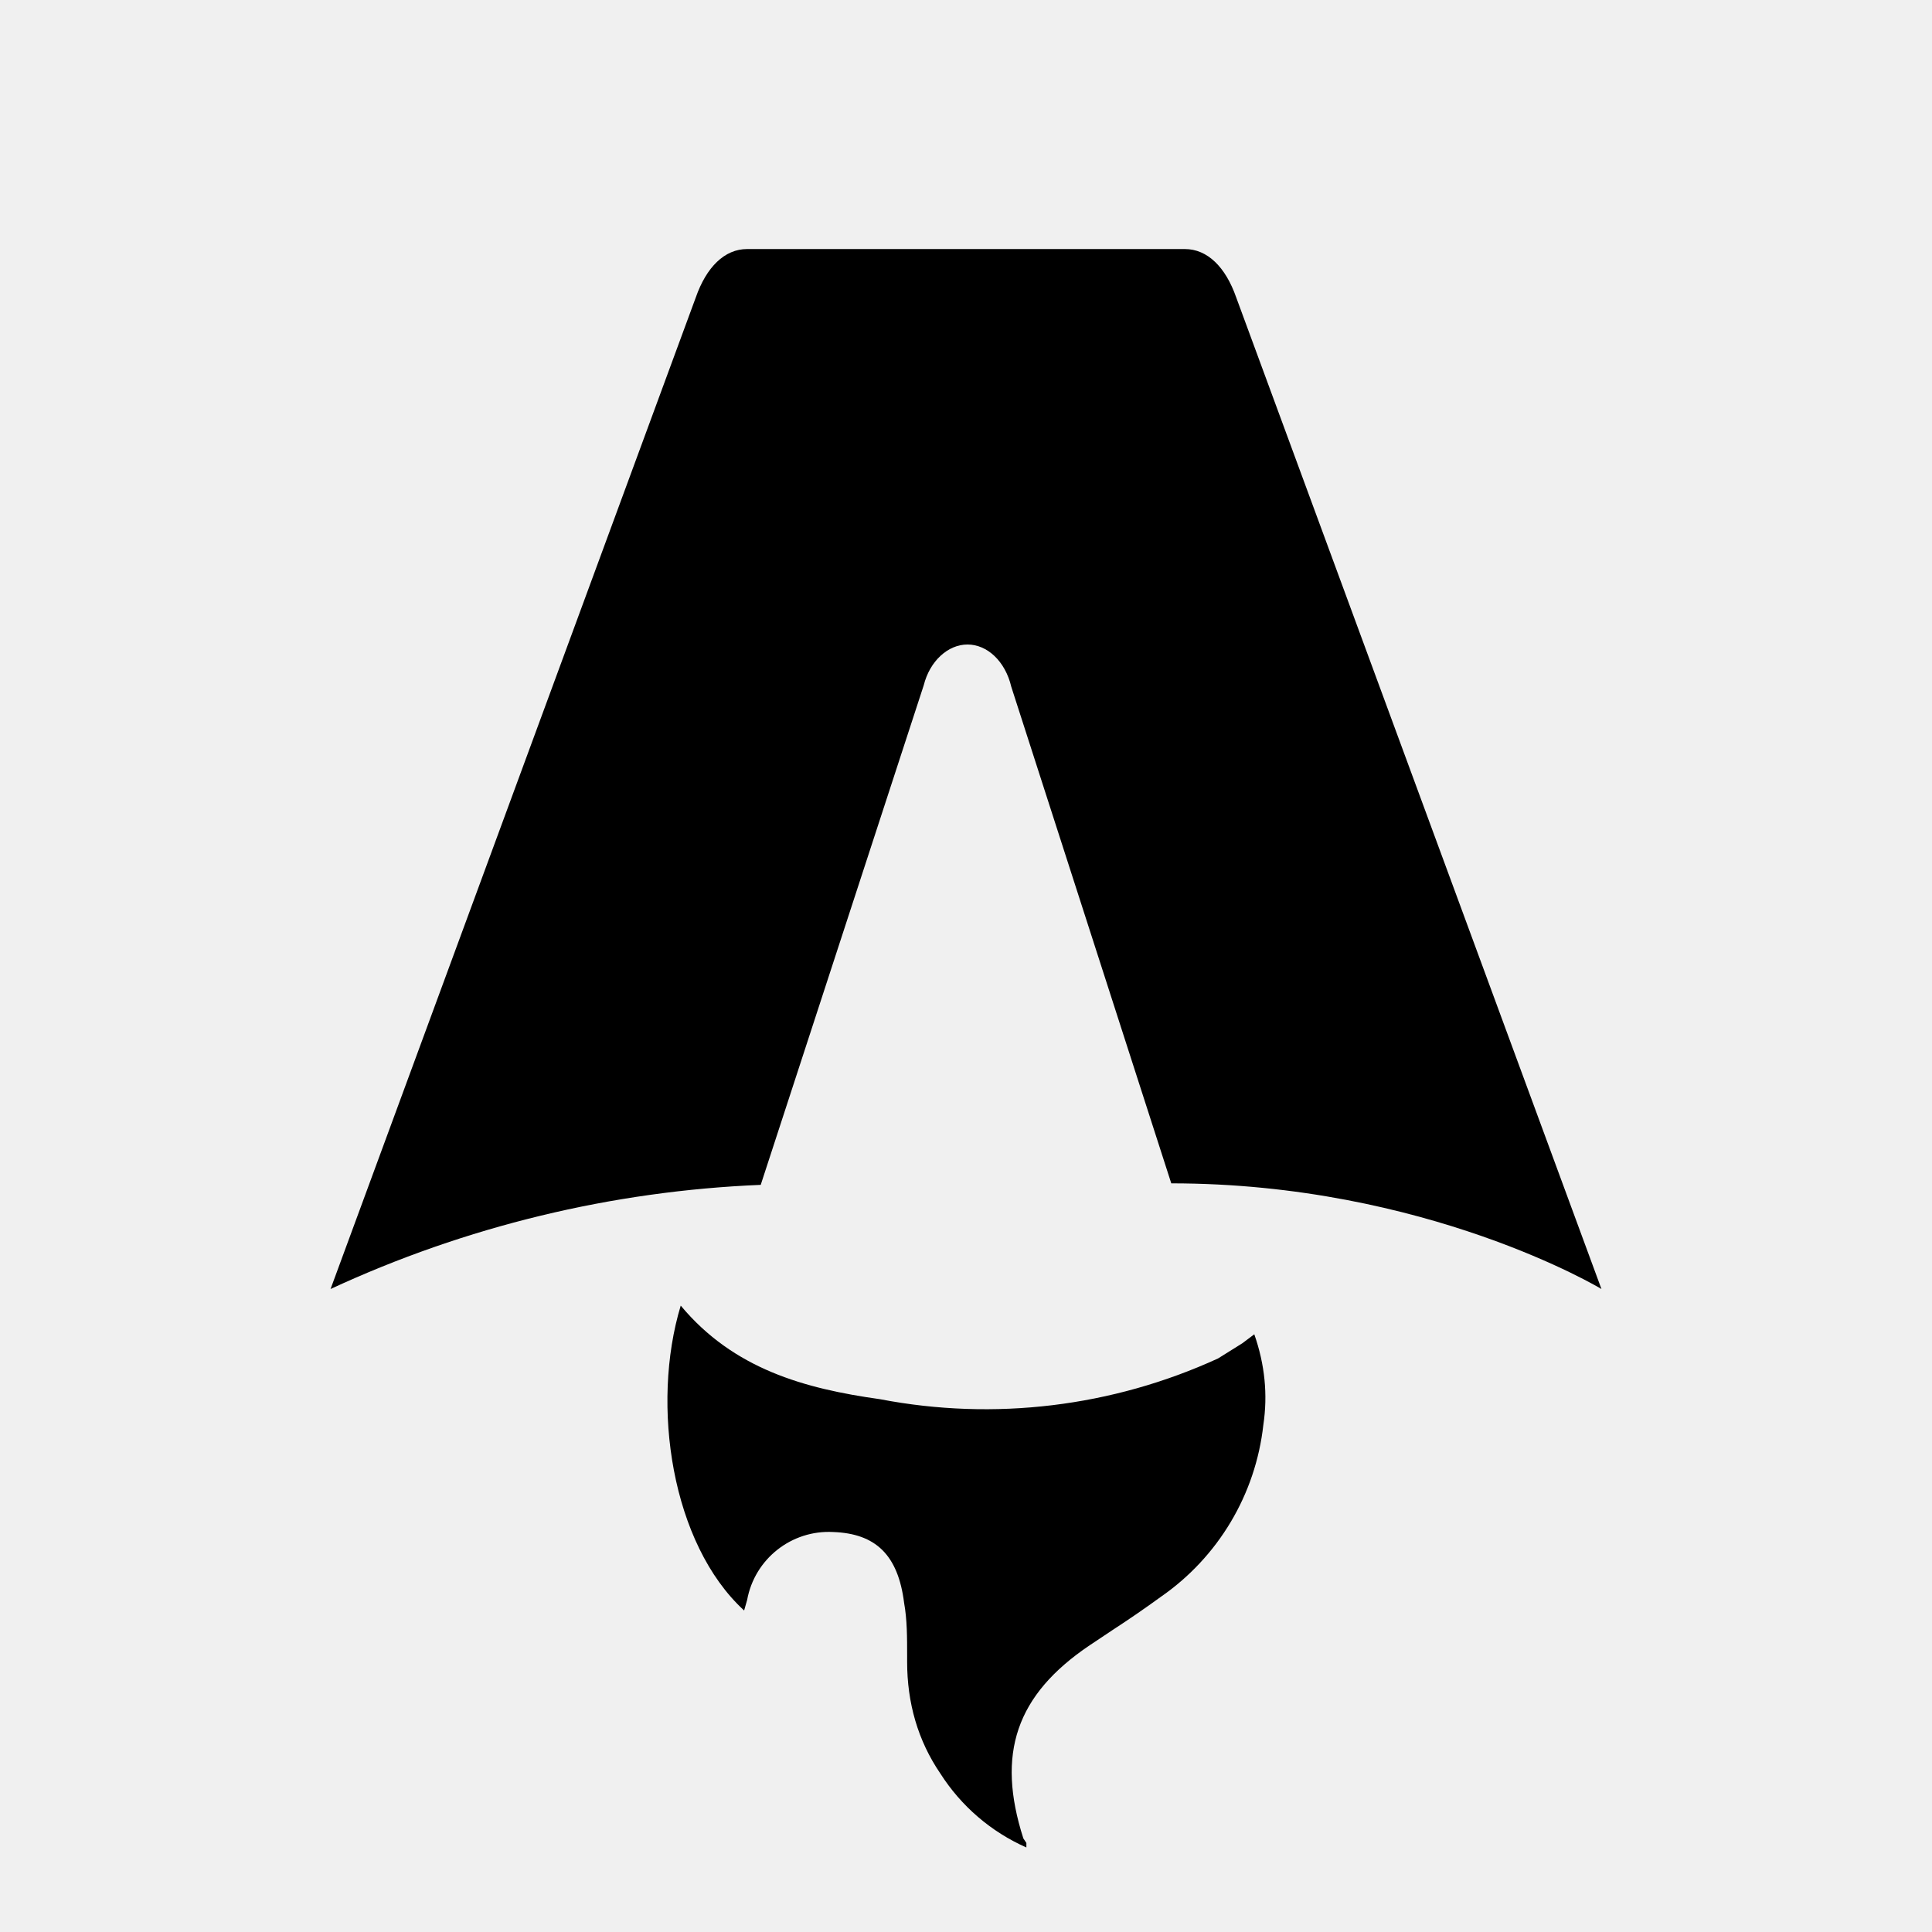
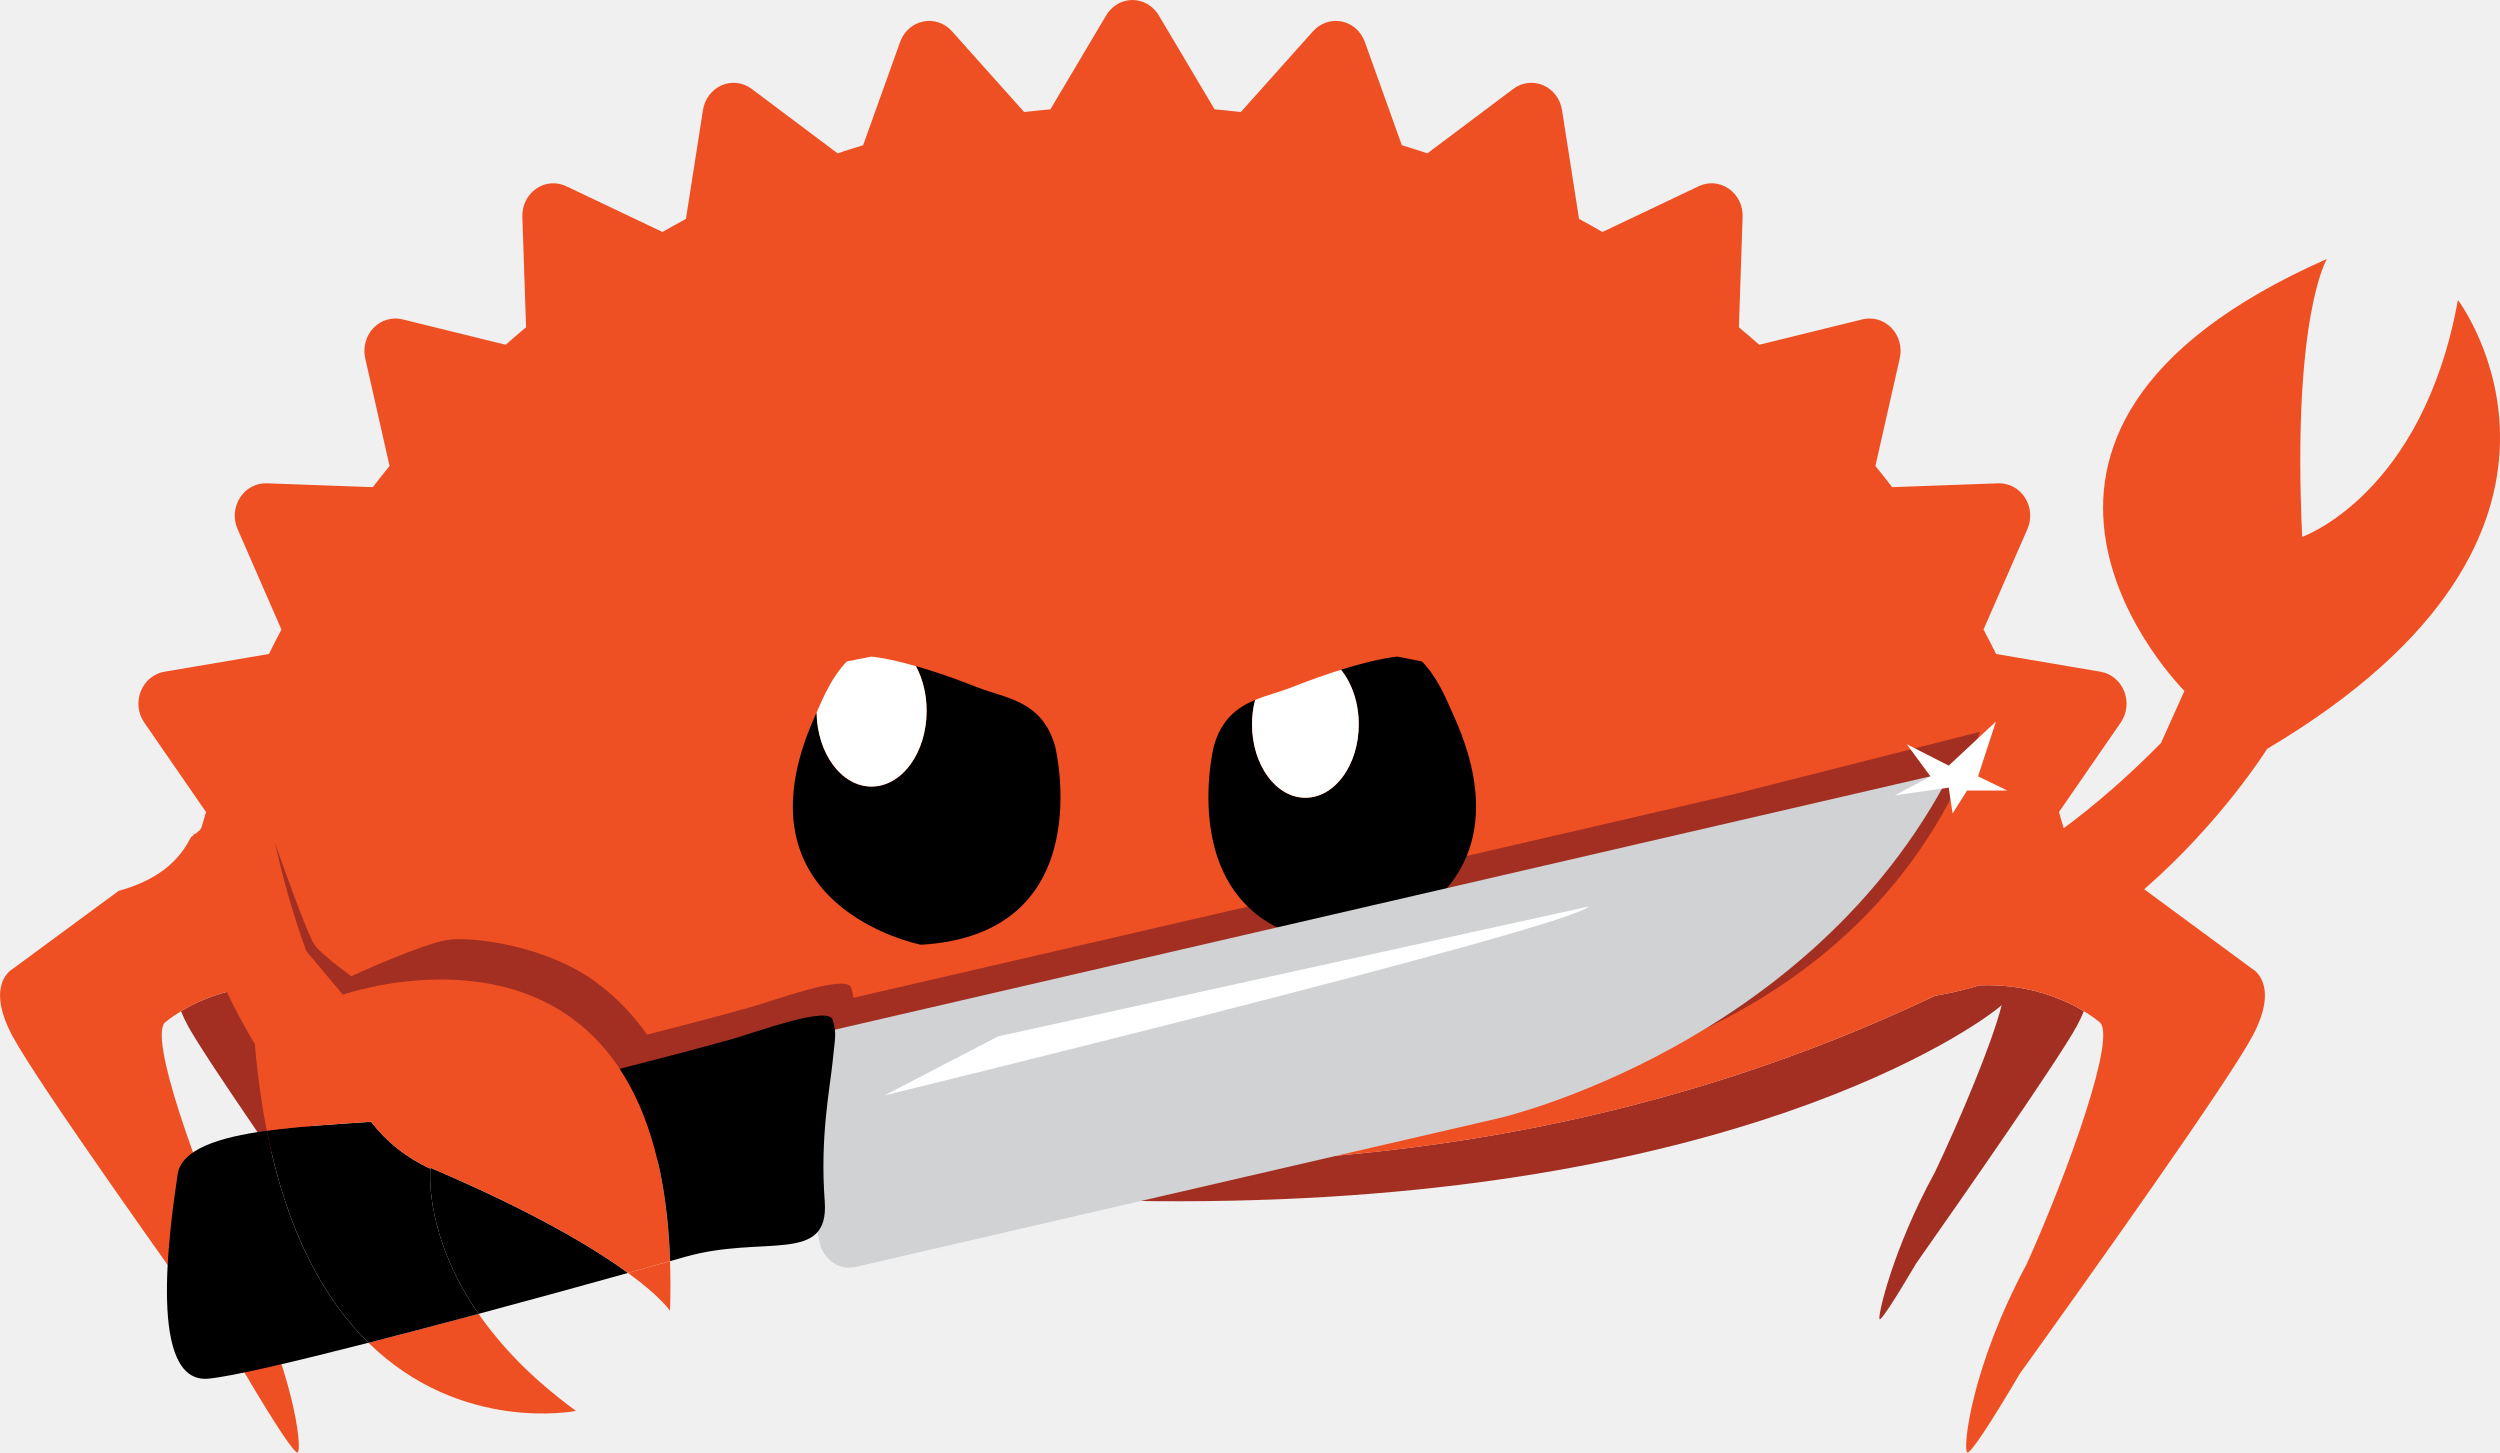
- <svg xmlns="http://www.w3.org/2000/svg" fill="none" viewBox="0 0 128 128">
-   <path d="M50.4 78.5a75.1 75.1 0 0 0-28.5 6.9l24.2-65.7c.7-2 1.9-3.2 3.4-3.2h29c1.5 0 2.7 1.2 3.4 3.2l24.2 65.7s-11.6-7-28.5-7L67 45.5c-.4-1.7-1.6-2.8-2.9-2.8-1.3 0-2.5 1.1-2.9 2.7L50.4 78.5Zm-1.1 28.2Zm-4.2-20.2c-2 6.6-.6 15.8 4.2 20.2a17.5 17.5 0 0 1 .2-.7 5.5 5.5 0 0 1 5.7-4.5c2.8.1 4.3 1.5 4.7 4.7.2 1.1.2 2.3.2 3.5v.4c0 2.7.7 5.2 2.2 7.4a13 13 0 0 0 5.7 4.9v-.3l-.2-.3c-1.8-5.6-.5-9.5 4.4-12.8l1.5-1a73 73 0 0 0 3.2-2.2 16 16 0 0 0 6.8-11.4c.3-2 .1-4-.6-6l-.8.6-1.6 1a37 37 0 0 1-22.4 2.7c-5-.7-9.7-2-13.2-6.2Z" />
-   <style>
-         path { fill: #000; }
-         @media (prefers-color-scheme: dark) {
-             path { fill: #FFF; }
-         }
+ <svg xmlns="http://www.w3.org/2000/svg" id="Layer_1" data-name="Layer 1" viewBox="0 0 748.53 434.88">
+   <defs>
+     <style>
+       .cls-1 {
+         fill: #fff;
+       }
+ 
+       .cls-2 {
+         fill: #ef5023;
+       }
+ 
+       .cls-3 {
+         fill: #a32f22;
+       }
+ 
+       .cls-4 {
+         fill: #d0d2d3;
+       }
    </style>
+   </defs>
+   <g>
+     <g>
+       <path class="cls-3" d="m592.59,295.03c-4.29,1.32-8.69,2.36-13.21,3.1-79.56,37.91-160.95,50.43-234.38,50.17v-.14c-1.97.04-3.95.07-5.93.1-1.98-.03-3.96-.05-5.93-.1v.14c-73.43.26-154.82-12.26-234.38-50.17-4.52-.73-8.93-1.78-13.21-3.1-14.86-.6-25.68,4.31-31.35,7.73.53,1.34,1.19,2.78,2.04,4.35,5.57,10.19,33.45,50.21,48.15,71.17,6.32,10.72,10.61,17.33,10.98,16.7.58-.99-3.97-20.96-16.53-43.9-7.65-16.04-17.23-38.85-20.04-50.12,8.03,7.01,81.2,58.54,245.81,58.71,4.9,0,9.7-.04,14.45-.11,4.75.07,9.55.12,14.45.11,164.61-.16,237.78-51.69,245.81-58.71-2.81,11.27-12.39,34.08-20.04,50.12-12.56,22.94-17.11,42.91-16.53,43.9.37.62,4.66-5.99,10.98-16.7,14.71-20.96,42.58-60.98,48.15-71.17.86-1.57,1.52-3.01,2.04-4.35-5.67-3.42-16.49-8.33-31.35-7.73Z" />
+       <path class="cls-2" d="m735.93,89.83c-10.57,58.39-46.63,70.91-46.63,70.91-3.07-66.1,7.4-83.21,7.4-83.21-119.58,52.82-42.66,129.34-42.66,129.34l-7.02,15.6c-10.3,10.47-20.08,18.82-29.13,25.51-.46-1.62-.93-3.24-1.41-4.85l18.49-26.79c1.89-2.72,2.27-6.27,1.04-9.37-1.23-3.09-3.91-5.31-7.09-5.85l-31.27-5.31c-1.21-2.47-2.48-4.91-3.76-7.32l13.14-30.08c1.35-3.06,1.07-6.62-.73-9.4-1.79-2.79-4.81-4.43-8.04-4.3l-31.73,1.15c-1.64-2.14-3.31-4.26-5.01-6.34l7.29-32.24c.74-3.27-.19-6.7-2.47-9.08-2.27-2.37-5.56-3.35-8.69-2.58l-30.91,7.6c-2-1.77-4.04-3.51-6.09-5.23l1.11-33.09c.12-3.35-1.44-6.53-4.12-8.39-2.68-1.87-6.08-2.15-9.01-.76l-28.83,13.71c-2.32-1.33-4.66-2.65-7.02-3.93l-5.1-32.61c-.52-3.3-2.64-6.11-5.62-7.39-2.97-1.29-6.37-.87-8.97,1.09l-25.71,19.29c-2.53-.84-5.08-1.65-7.65-2.42l-11.08-30.93c-1.13-3.15-3.73-5.47-6.89-6.12-3.16-.64-6.41.45-8.6,2.89l-21.64,24.21c-2.61-.3-5.23-.57-7.86-.8l-16.71-28.15c-.53-.89-1.19-1.66-1.94-2.31v-.04c-.08-.07-.17-.12-.26-.19-.23-.19-.47-.36-.72-.52-.15-.1-.28-.2-.43-.29-.38-.22-.78-.41-1.18-.58-.17-.07-.35-.12-.52-.18-.28-.09-.57-.18-.86-.24-.18-.04-.36-.08-.55-.11-.41-.07-.83-.11-1.25-.12-.04,0-.09-.01-.13-.01,0,0-.02,0-.03,0s-.02,0-.03,0c-.05,0-.09.01-.13.01-.42,0-.84.05-1.25.12-.19.03-.37.07-.55.11-.29.07-.58.15-.86.24-.18.06-.35.11-.52.18-.41.16-.8.35-1.18.58-.15.09-.29.19-.43.29-.25.16-.49.33-.72.52-.08.07-.18.12-.26.19v.04c-.75.65-1.42,1.42-1.94,2.31l-16.71,28.15c-2.62.23-5.24.5-7.86.8l-21.64-24.21c-2.19-2.45-5.44-3.54-8.6-2.89-3.17.65-5.77,2.97-6.89,6.12l-11.08,30.93c-2.57.77-5.12,1.58-7.65,2.42l-25.71-19.29c-2.61-1.96-6-2.38-8.97-1.09-2.98,1.28-5.1,4.09-5.62,7.39l-5.1,32.61c-2.36,1.28-4.7,2.6-7.02,3.93l-28.83-13.71c-2.93-1.39-6.33-1.11-9.01.76-2.68,1.86-4.24,5.04-4.12,8.39l1.11,33.09c-2.06,1.71-4.09,3.46-6.09,5.23l-30.91-7.6c-3.13-.77-6.43.21-8.69,2.58-2.28,2.38-3.21,5.81-2.47,9.08l7.29,32.24c-1.7,2.08-3.37,4.2-5.01,6.34l-31.73-1.15c-3.23-.13-6.26,1.5-8.04,4.3-1.79,2.78-2.08,6.34-.73,9.4l13.14,30.08c-1.27,2.41-2.54,4.85-3.76,7.32l-31.27,5.31c-3.18.54-5.86,2.76-7.09,5.85-1.23,3.11-.85,6.65,1.04,9.37l18.49,26.79c-.44,1.47-.86,2.95-1.29,4.43-.06.2-.6,1.22-.8,1.24-.56.05-.87,1.29-1.54.78-.23,1.29-.4.16-1.12,1.54-4.61,8.93-12.68,13.17-21.44,15.64l-31.72,23.36s-8.44,4.41,0,20.15c7.44,13.88,48.12,71.04,69.63,101.02,8.72,14.8,14.83,24.11,15.73,23.57,1.42-.85-1.04-25.23-17.84-56.49-12.35-27.53-27.38-69.11-21.58-72.47,0,0,1.58-1.37,4.5-3.13,5.67-3.42,16.49-8.33,31.35-7.73,4.29,1.32,8.69,2.36,13.21,3.1,81.7,38.93,165.35,51.09,240.31,50.13,74.97.96,158.61-11.19,240.31-50.13,4.52-.73,8.93-1.78,13.21-3.1,14.86-.6,25.68,4.31,31.35,7.73,2.92,1.76,4.5,3.13,4.5,3.13,5.8,3.36-9.22,44.95-21.58,72.47-16.8,31.26-19.26,55.64-17.84,56.49.9.54,7.01-8.77,15.73-23.57,21.52-29.98,62.19-87.13,69.63-101.02,8.44-15.74,0-20.15,0-20.15l-32.4-23.87c23.17-20.15,36.83-42.05,36.83-42.05,109.71-65.03,57.12-134.37,57.12-134.37Z" />
+     </g>
+     <path class="cls-3" d="m82.41,252.57s9.62,27.69,11.98,30.64,10.77,9.08,10.77,9.08c0,0,21.1-9.67,28.77-10.85,7.67-1.18,29.36,1.8,43.83,12.13,14.46,10.33,22.09,25.06,22.98,30.37s-13.98,10.62-13.98,10.62l-41.61-24.2-39.25,3.5s-19.77-20.33-20.36-21.51-13.28-32.83-13.28-32.83l10.16-6.96Z" />
+     <g>
+       <path class="cls-2" d="m172.48,422.45c-13.41-9.75-22.72-19.74-29.19-29.07-11.08,2.97-22.39,5.96-32.97,8.66,27.87,27.31,62.16,20.4,62.16,20.4Z" />
+       <path class="cls-2" d="m200.61,392.46c.18-5.23.16-10.16.01-14.87-3.5.99-7.75,2.19-12.58,3.54,9.92,7.24,12.57,11.33,12.57,11.33Z" />
+       <path d="m79.89,338.55c-14.28,1.96-25.59,5.47-26.72,13.14-2.66,18.02-8.79,62.74,9.2,61.1,6.92-.63,25.84-5.09,47.95-10.75-12.83-12.57-24.3-32.4-30.44-63.5Z" />
+       <path d="m143.29,393.38c16.49-4.42,32.46-8.82,44.75-12.25-10.24-7.48-28.24-18.31-59.15-31.49,0,0-2.27,19.69,14.41,43.75Z" />
+       <path d="m111.11,335.87c-10.27.72-21.44,1.34-31.22,2.68,6.14,31.09,17.61,50.92,30.44,63.5,10.58-2.71,21.89-5.69,32.97-8.66-15.56-22.44-14.63-41.07-14.43-43.48-7.06-3.16-13.22-8.09-17.75-14.04Z" />
+       <path class="cls-2" d="m185.56,320.01c-27.54-41.66-82.9-22.18-82.9-22.18l-10.99-13.1c-4.2-11.72-7.17-22.43-9.26-32.16-3.27-3.41-7.06-6.03-11.41-5.96-3.58.05-9.46,1.67-12.19,3.84-2.99,2.38-3.36,7.11-4.61,10.83l.23-.12c8.08,29.62,21.87,51.44,21.87,51.44.81,9.43,2.03,18.04,3.59,25.95,9.79-1.34,20.97-1.96,31.25-2.68,0,0-.02,0-.03,0,4.53,5.95,10.69,10.88,17.75,14.04.01-.17.02-.27.02-.27,30.91,13.19,48.91,24.02,59.15,31.49,4.83-1.35,9.08-2.54,12.58-3.54-.85-26.42-6.66-44.86-15.07-57.58Z" />
+     </g>
+     <g>
+       <path class="cls-3" d="m519.55,237.69l-282.3,65.28,14.11,61s1.03,2.84,4,4.77c2.81,1.83,6.05,1.12,6.05,1.12l193.19-44.67s104.31-10.99,138.25-106.1l-73.3,18.6Z" />
+       <path class="cls-3" d="m254.86,295.78c-1.27-4.34-22.96,3.74-29.83,5.69-9.21,2.61-21.33,5.77-33.91,8.99,8.41,12.72,14.21,31.16,15.07,57.58,1.63-.46,3.11-.88,4.39-1.25,23.64-6.77,43.37,2.49,41.91-16.75-1.46-19.24,1.62-34.05,2.36-41.66.72-7.44,1.29-8.25.02-12.59Z" />
+     </g>
+     <g>
+       <path d="m435.37,214.53c-2.45-5.48-4.89-11.61-9.61-16.48l-7.27-1.45s-5.38.3-16.99,3.93c3.26,4.03,5.32,9.85,5.32,16.35,0,12.14-7.16,21.98-15.98,21.98s-15.98-9.84-15.98-21.98c0-2.56.34-5.01.92-7.3-5.27,2.21-10.1,5.73-12.35,13.87,0,0-13.97,56.27,40.12,59.44,0,0,57.45-11.07,31.82-68.36Z" />
+       <path class="cls-1" d="m390.85,238.86c8.83,0,15.98-9.84,15.98-21.98,0-6.5-2.06-12.33-5.32-16.35-4.15,1.3-9.09,3.01-14.89,5.3-3.36,1.33-7.2,2.23-10.83,3.75-.59,2.29-.92,4.74-.92,7.3,0,12.14,7.16,21.98,15.98,21.98Z" />
+     </g>
+     <g>
+       <path class="cls-4" d="m513.99,247.24l-282.3,65.28,14.11,61s1.03,2.84,4,4.77c2.81,1.83,6.05,1.12,6.05,1.12l193.19-44.67s92.92-21.49,135.17-103.74l-70.22,16.24Z" />
+       <path d="m249.3,305.34c-1.27-4.34-22.96,3.74-29.83,5.69-9.21,2.61-21.33,5.77-33.91,8.99,8.41,12.72,14.21,31.16,15.07,57.58,1.63-.46,3.11-.88,4.39-1.25,23.64-6.77,43.37,2.49,41.91-16.75s1.62-34.05,2.36-41.66c.72-7.44,1.29-8.25.02-12.59Z" />
+     </g>
+     <g>
+       <path d="m315.9,223.44c-3.79-13.74-14.96-14.36-23.18-17.62-7.57-2.99-13.67-5-18.46-6.37,2,3.75,3.19,8.36,3.19,13.37,0,12.52-7.38,22.67-16.48,22.67s-16.27-9.89-16.47-22.18c-.18.4-.36.81-.53,1.2-25.63,57.29,31.82,68.36,31.82,68.36,54.08-3.18,40.12-59.44,40.12-59.44Z" />
+       <path class="cls-1" d="m260.96,235.5c9.1,0,16.48-10.15,16.48-22.67,0-5.01-1.19-9.62-3.19-13.37-9.14-2.61-13.42-2.86-13.42-2.86l-7.27,1.45c-4.38,4.52-6.79,10.12-9.07,15.28.19,12.29,7.49,22.18,16.47,22.18Z" />
+     </g>
+   </g>
+   <polygon class="cls-1" points="583.47 235.82 584.63 243.57 588.96 236.7 601.03 236.7 592.25 232.46 597.6 216.05 583.47 229.24 570.9 222.82 578.01 232.46 567.38 238.13 583.47 235.82" />
+   <path class="cls-1" d="m298.91,310.28l-34.07,17.69s203.83-49.81,210.91-56.56l-176.83,38.87Z" />
</svg>
